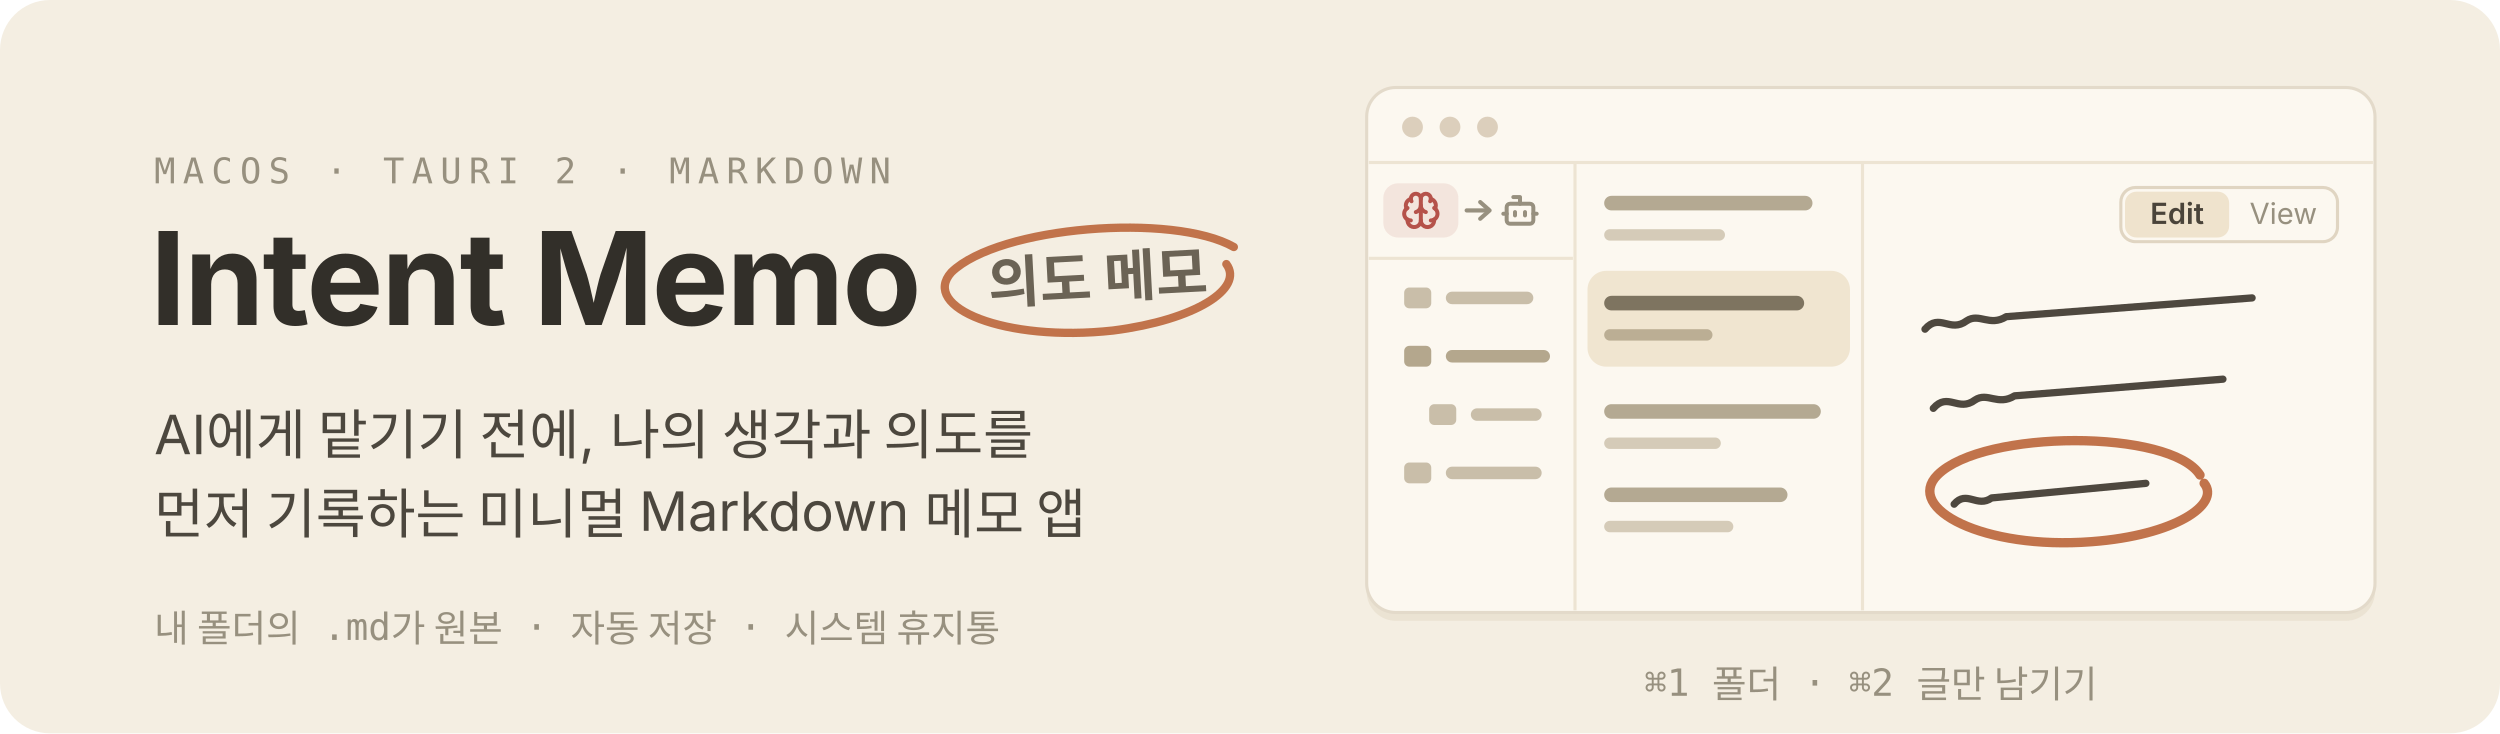
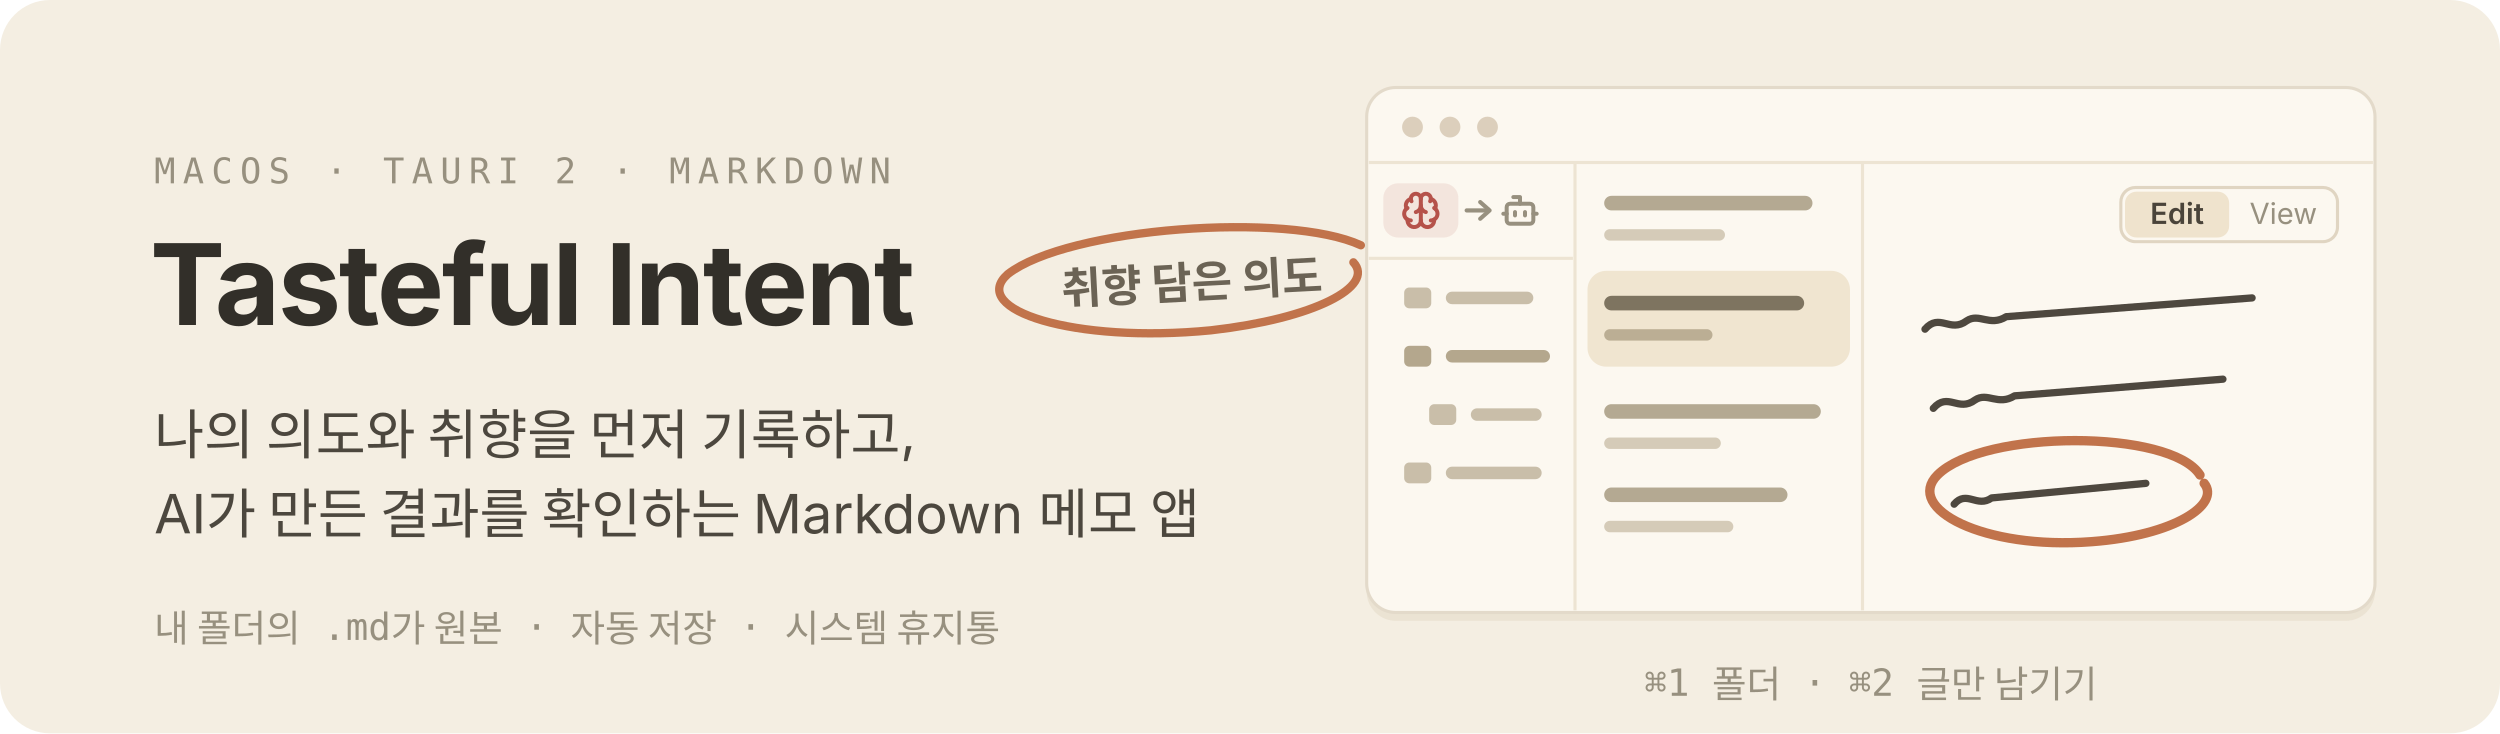
<svg xmlns="http://www.w3.org/2000/svg" width="1200" height="352" viewBox="0 0 1200 352" role="img" aria-labelledby="title desc">
  <rect width="1200" height="352" rx="24" fill="#F4EEE2" />
  <g id="title-block" transform="translate(72 0)" font-family="-apple-system, BlinkMacSystemFont, 'Segoe UI', 'Apple SD Gothic Neo', 'Noto Sans KR', 'Malgun Gothic', sans-serif">
    <text x="2" y="88" font-family="ui-monospace, SFMono-Regular, Menlo, monospace" font-size="17" letter-spacing="3.5" fill="#97907F">MACOS · TAURI 2 · MARKDOWN</text>
-     <text x="0" y="156" font-size="62" font-weight="700" letter-spacing="-1" fill="#322F29">Intent Memo</text>
-     <g transform="translate(455 135) rotate(-3)">
-       <text x="0" y="8" text-anchor="middle" font-size="27" font-weight="600" fill="#6B6355">의도 메모</text>
-       <path d="M66 -13 C 38 -31, -46 -29, -70 -8 C -86 8, -46 27, 6 24 C 46 21, 70 7, 62 -5" fill="none" stroke="#C1734B" stroke-width="4" stroke-linecap="round" />
+     <text x="0" y="156" font-size="54" font-weight="700" letter-spacing="-1" fill="#322F29">Tasteful Intent</text>
+     <g transform="translate(500 135) rotate(-3)">
+       <text x="0" y="8" text-anchor="middle" font-size="21" font-weight="600" fill="#6B6355">취향 담은 의도</text>
+       <path d="M82 -13 C 48 -31, -58 -29, -88 -8 C -108 8, -58 27, 8 24 C 58 21, 88 7, 78 -5" fill="none" stroke="#C1734B" stroke-width="4" stroke-linecap="round" />
    </g>
-     <text x="2" y="218" font-size="26" fill="#4C473E">AI에게 맡기기 전에, 나의 생각과 의도를</text>
-     <text x="2" y="256" font-size="26" fill="#4C473E">먼저 기록하는 미니멀 Markdown 메모 앱</text>
+     <text x="2" y="218" font-size="26" fill="#4C473E">나의 의도와 취향을 먼저 기록하고,</text>
+     <text x="2" y="256" font-size="26" fill="#4C473E">AI가 만든 결과를 확인하는 Markdown 메모 앱</text>
    <text x="2" y="308" font-family="ui-monospace, SFMono-Regular, Menlo, monospace" font-size="18" fill="#97907F">내 폴더의 .md가 원본  ·  자동 저장  ·  시스템 휴지통</text>
  </g>
  <g id="project-proof" transform="translate(656 42)">
    <rect x="0" y="4" width="484" height="252" rx="14" fill="#E4DAC7" opacity="0.55" />
    <rect x="0" y="0" width="484" height="252" rx="14" fill="#FCF8F0" stroke="#E3DACA" stroke-width="1.5" />
    <circle cx="22" cy="19" r="5" fill="#DCCFBC" />
    <circle cx="40" cy="19" r="5" fill="#DCCFBC" />
    <circle cx="58" cy="19" r="5" fill="#DCCFBC" />
    <line x1="1" y1="36" x2="483" y2="36" stroke="#EDE4D3" stroke-width="1.5" />
    <line x1="100" y1="36" x2="100" y2="251" stroke="#EDE4D3" stroke-width="1.5" />
    <line x1="238" y1="36" x2="238" y2="251" stroke="#EDE4D3" stroke-width="1.5" />
    <g id="space-switcher">
      <rect x="8" y="46" width="36" height="26" rx="7" fill="#B5524A" opacity="0.12" />
      <g transform="translate(16.4 49.4) scale(0.8)" fill="none" stroke="#B5524A" stroke-width="2.4" stroke-linecap="round" stroke-linejoin="round">
        <path d="M12 18V5" />
        <path d="M15 13a4.17 4.17 0 0 1-3-4 4.17 4.17 0 0 1-3 4" />
        <path d="M17.598 6.5A3 3 0 1 0 12 5a3 3 0 1 0-5.598 1.5" />
        <path d="M17.997 5.125a4 4 0 0 1 2.526 5.77" />
        <path d="M18 18a4 4 0 0 0 2-7.464" />
        <path d="M19.967 17.483A4 4 0 1 1 12 18a4 4 0 1 1-7.967-.517" />
        <path d="M6 18a4 4 0 0 1-2-7.464" />
        <path d="M6.003 5.125a4 4 0 0 0-2.526 5.77" />
      </g>
      <g stroke="#97907F" stroke-width="2" fill="none" stroke-linecap="round" stroke-linejoin="round">
        <line x1="48" y1="59" x2="58" y2="59" />
        <path d="M54.5 55 L 59 59 L 54.5 63" />
      </g>
      <g transform="translate(64 49.4) scale(0.8)" fill="none" stroke="#97907F" stroke-width="2.4" stroke-linecap="round" stroke-linejoin="round">
        <path d="M12 8V4H8" />
        <rect x="4" y="8" width="16" height="12" rx="2" />
        <path d="M2 14h2" />
        <path d="M20 14h2" />
        <path d="M15 13v2" />
        <path d="M9 13v2" />
      </g>
      <line x1="1" y1="82" x2="99" y2="82" stroke="#EDE4D3" stroke-width="1.5" />
    </g>
    <g fill="#C9BEA9">
      <rect x="18" y="96" width="13" height="10" rx="2.5" />
      <rect x="38" y="98" width="42" height="6" rx="3" />
      <rect x="18" y="124" width="13" height="10" rx="2.5" fill="#B4A78D" />
      <rect x="38" y="126" width="50" height="6" rx="3" fill="#B4A78D" />
      <rect x="30" y="152" width="13" height="10" rx="2.5" />
      <rect x="50" y="154" width="34" height="6" rx="3" />
      <rect x="18" y="180" width="13" height="10" rx="2.5" />
      <rect x="38" y="182" width="46" height="6" rx="3" />
    </g>
    <g>
      <rect x="114" y="52" width="100" height="7" rx="3.5" fill="#B4A992" />
      <rect x="114" y="68" width="58" height="5.5" rx="2.75" fill="#D5CBB8" />
      <rect x="106" y="88" width="126" height="46" rx="9" fill="#F0E5D0" />
      <rect x="114" y="100" width="96" height="7" rx="3.5" fill="#7E7460" />
      <rect x="114" y="116" width="52" height="5.5" rx="2.75" fill="#BBAE94" />
      <rect x="114" y="152" width="104" height="7" rx="3.5" fill="#B4A992" />
      <rect x="114" y="168" width="56" height="5.5" rx="2.75" fill="#D5CBB8" />
      <rect x="114" y="192" width="88" height="7" rx="3.5" fill="#B4A992" />
      <rect x="114" y="208" width="62" height="5.5" rx="2.75" fill="#D5CBB8" />
    </g>
    <g id="content-pane">
      <g transform="translate(362 48)">
        <rect x="0" y="0" width="104" height="26" rx="7" fill="none" stroke="#E0D5C2" stroke-width="1.5" />
        <rect x="2" y="2" width="50" height="22" rx="5.5" fill="#EFE3CD" />
        <text x="27" y="17.5" text-anchor="middle" font-family="-apple-system, BlinkMacSystemFont, 'Segoe UI', sans-serif" font-size="14" font-weight="600" fill="#4A443A">Edit</text>
        <text x="78" y="17.5" text-anchor="middle" font-family="-apple-system, BlinkMacSystemFont, 'Segoe UI', sans-serif" font-size="14" fill="#97907F">View</text>
      </g>
      <g transform="translate(268 108)" stroke="#4E483F" stroke-width="3.5" stroke-linecap="round" stroke-linejoin="round" fill="none">
        <path d="M0 8 c 7 -8, 12 2, 20 -4 c 6 -4, 11 3, 19 -2 l 118 -9" />
        <path d="M4 46 c 7 -8, 12 2, 20 -4 c 6 -4, 11 3, 19 -2 l 100 -8" />
        <path d="M14 92 c 6 -7, 11 2, 18 -3 l 74 -7" />
      </g>
      <path d="M400 186 C 386 164, 296 164, 274 186 C 258 202, 296 222, 348 218 C 388 215, 410 200, 402 190" fill="none" stroke="#C1734B" stroke-width="4.5" stroke-linecap="round" />
    </g>
    <text x="242" y="292" text-anchor="middle" font-family="ui-monospace, SFMono-Regular, Menlo, monospace" font-size="18" fill="#97907F">⌘1 폴더  ·  ⌘2 글만 남기기</text>
  </g>
</svg>
